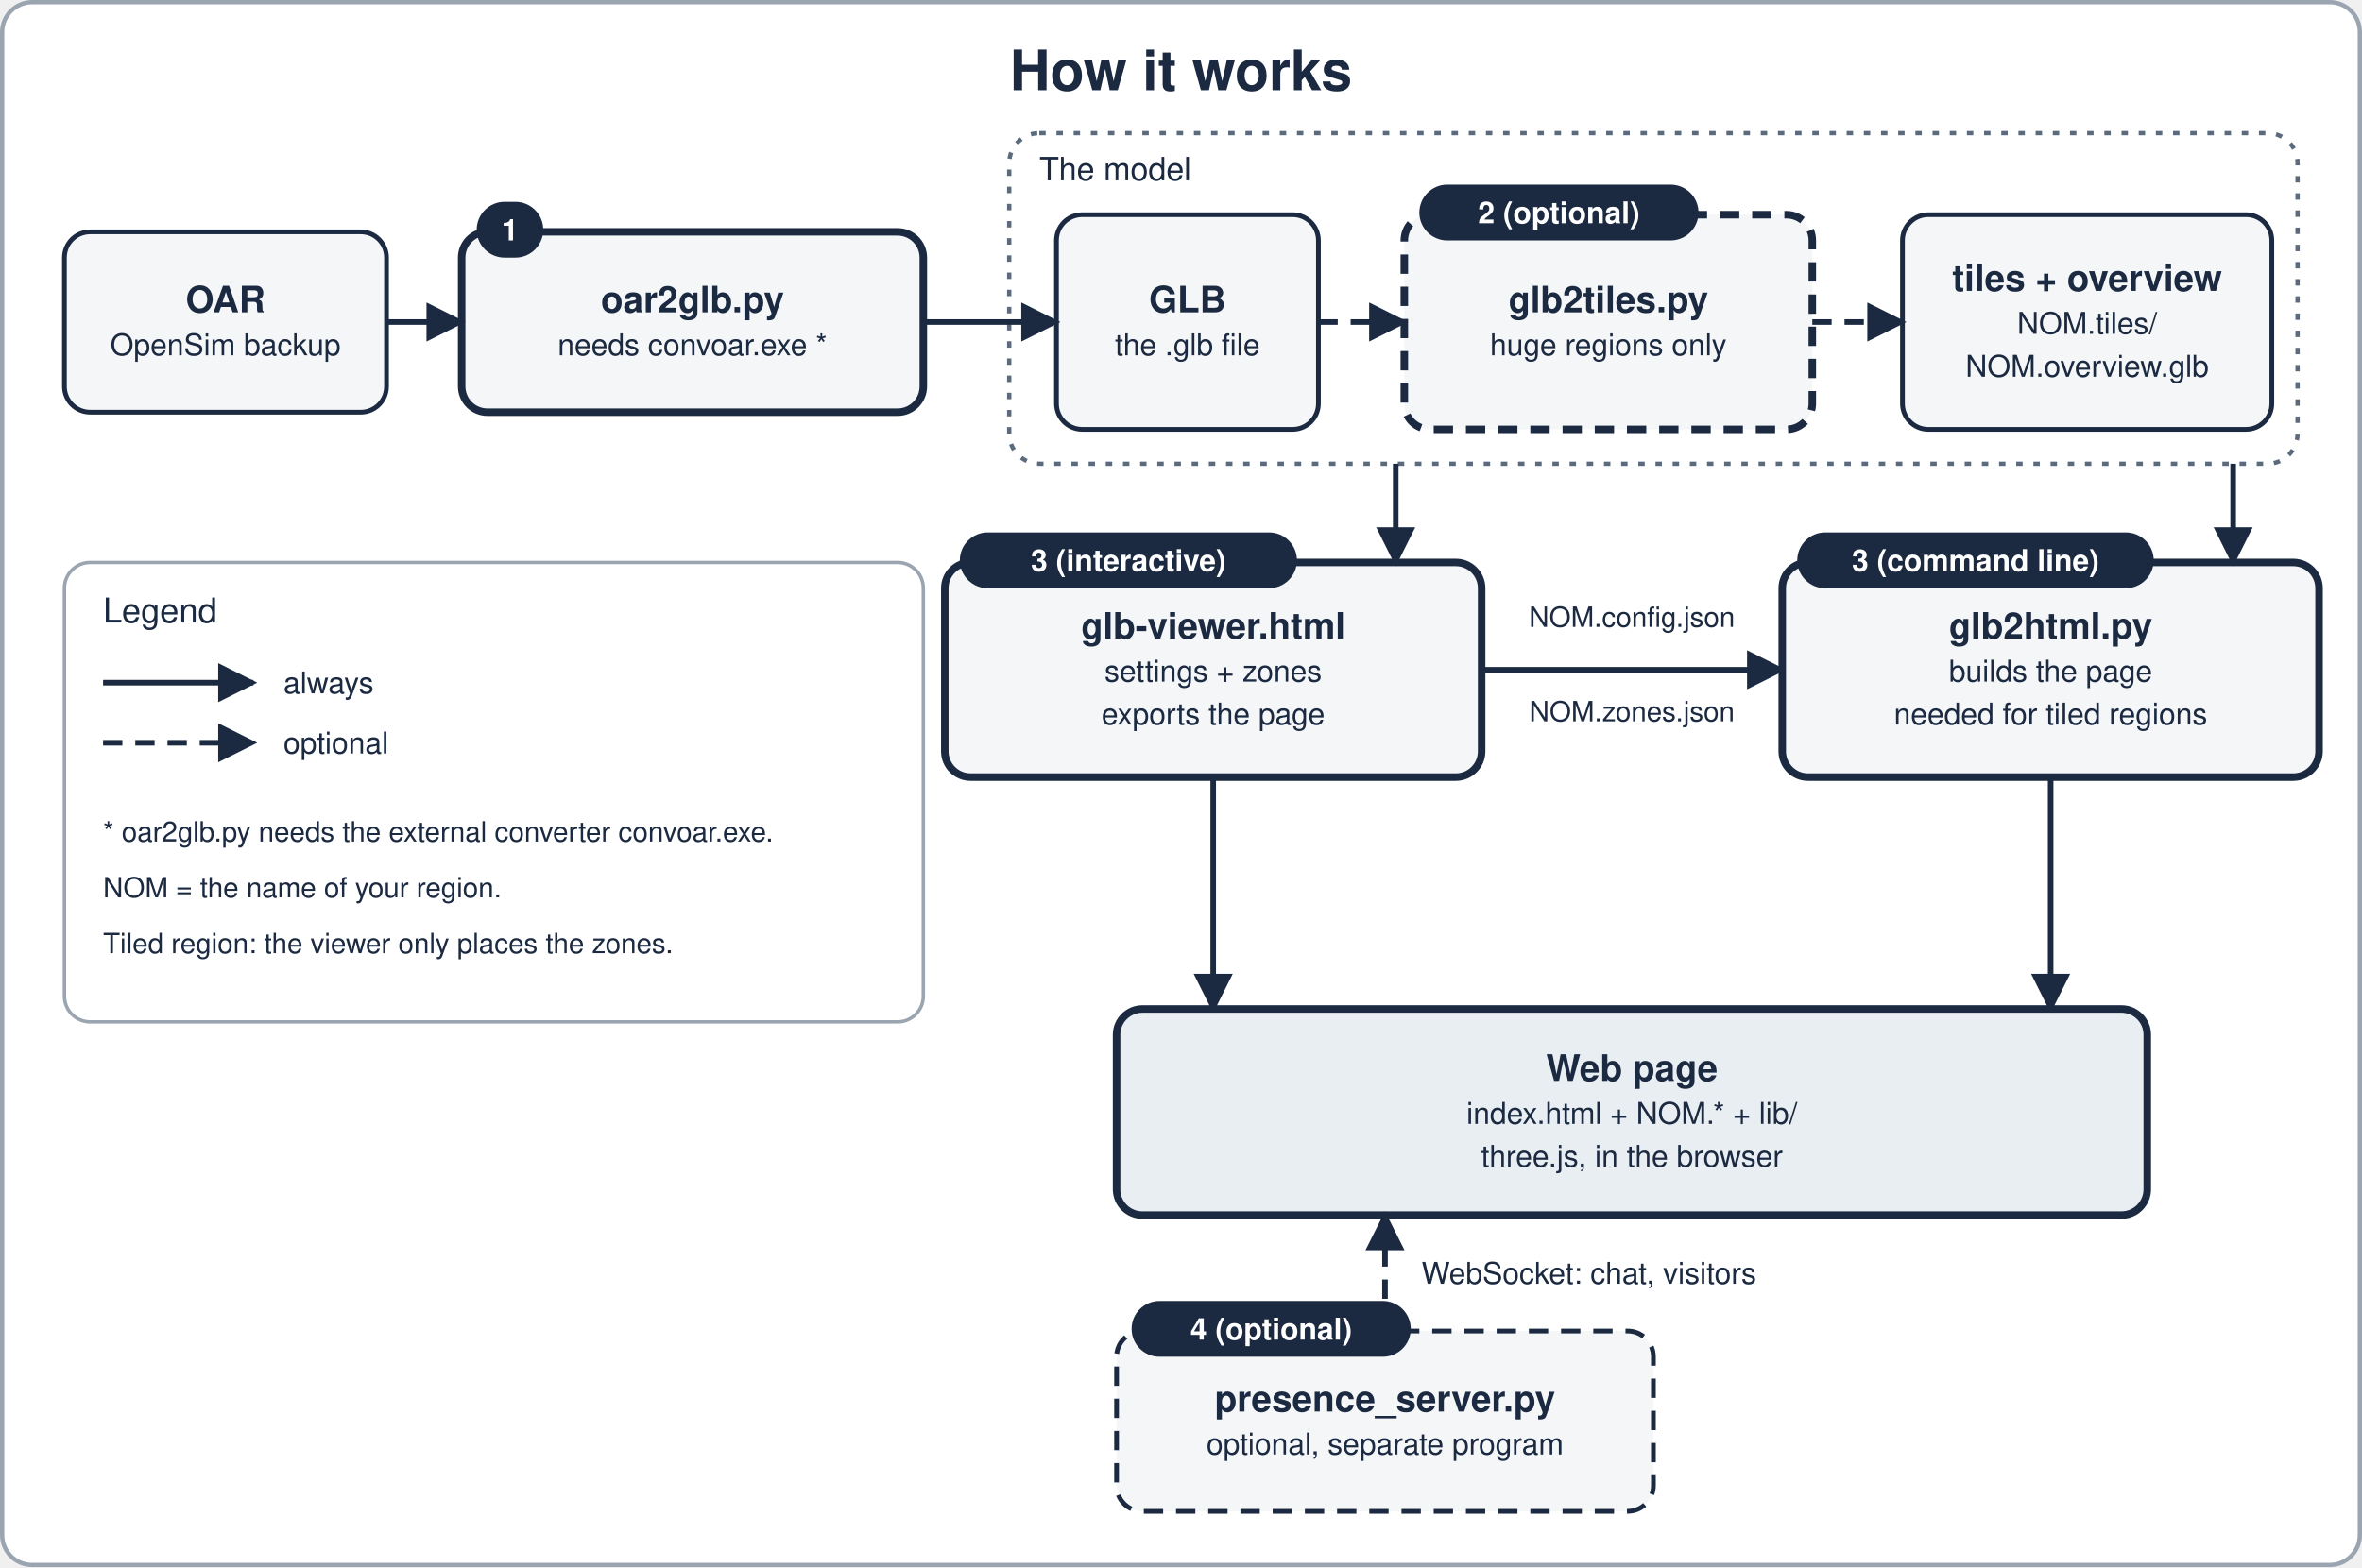
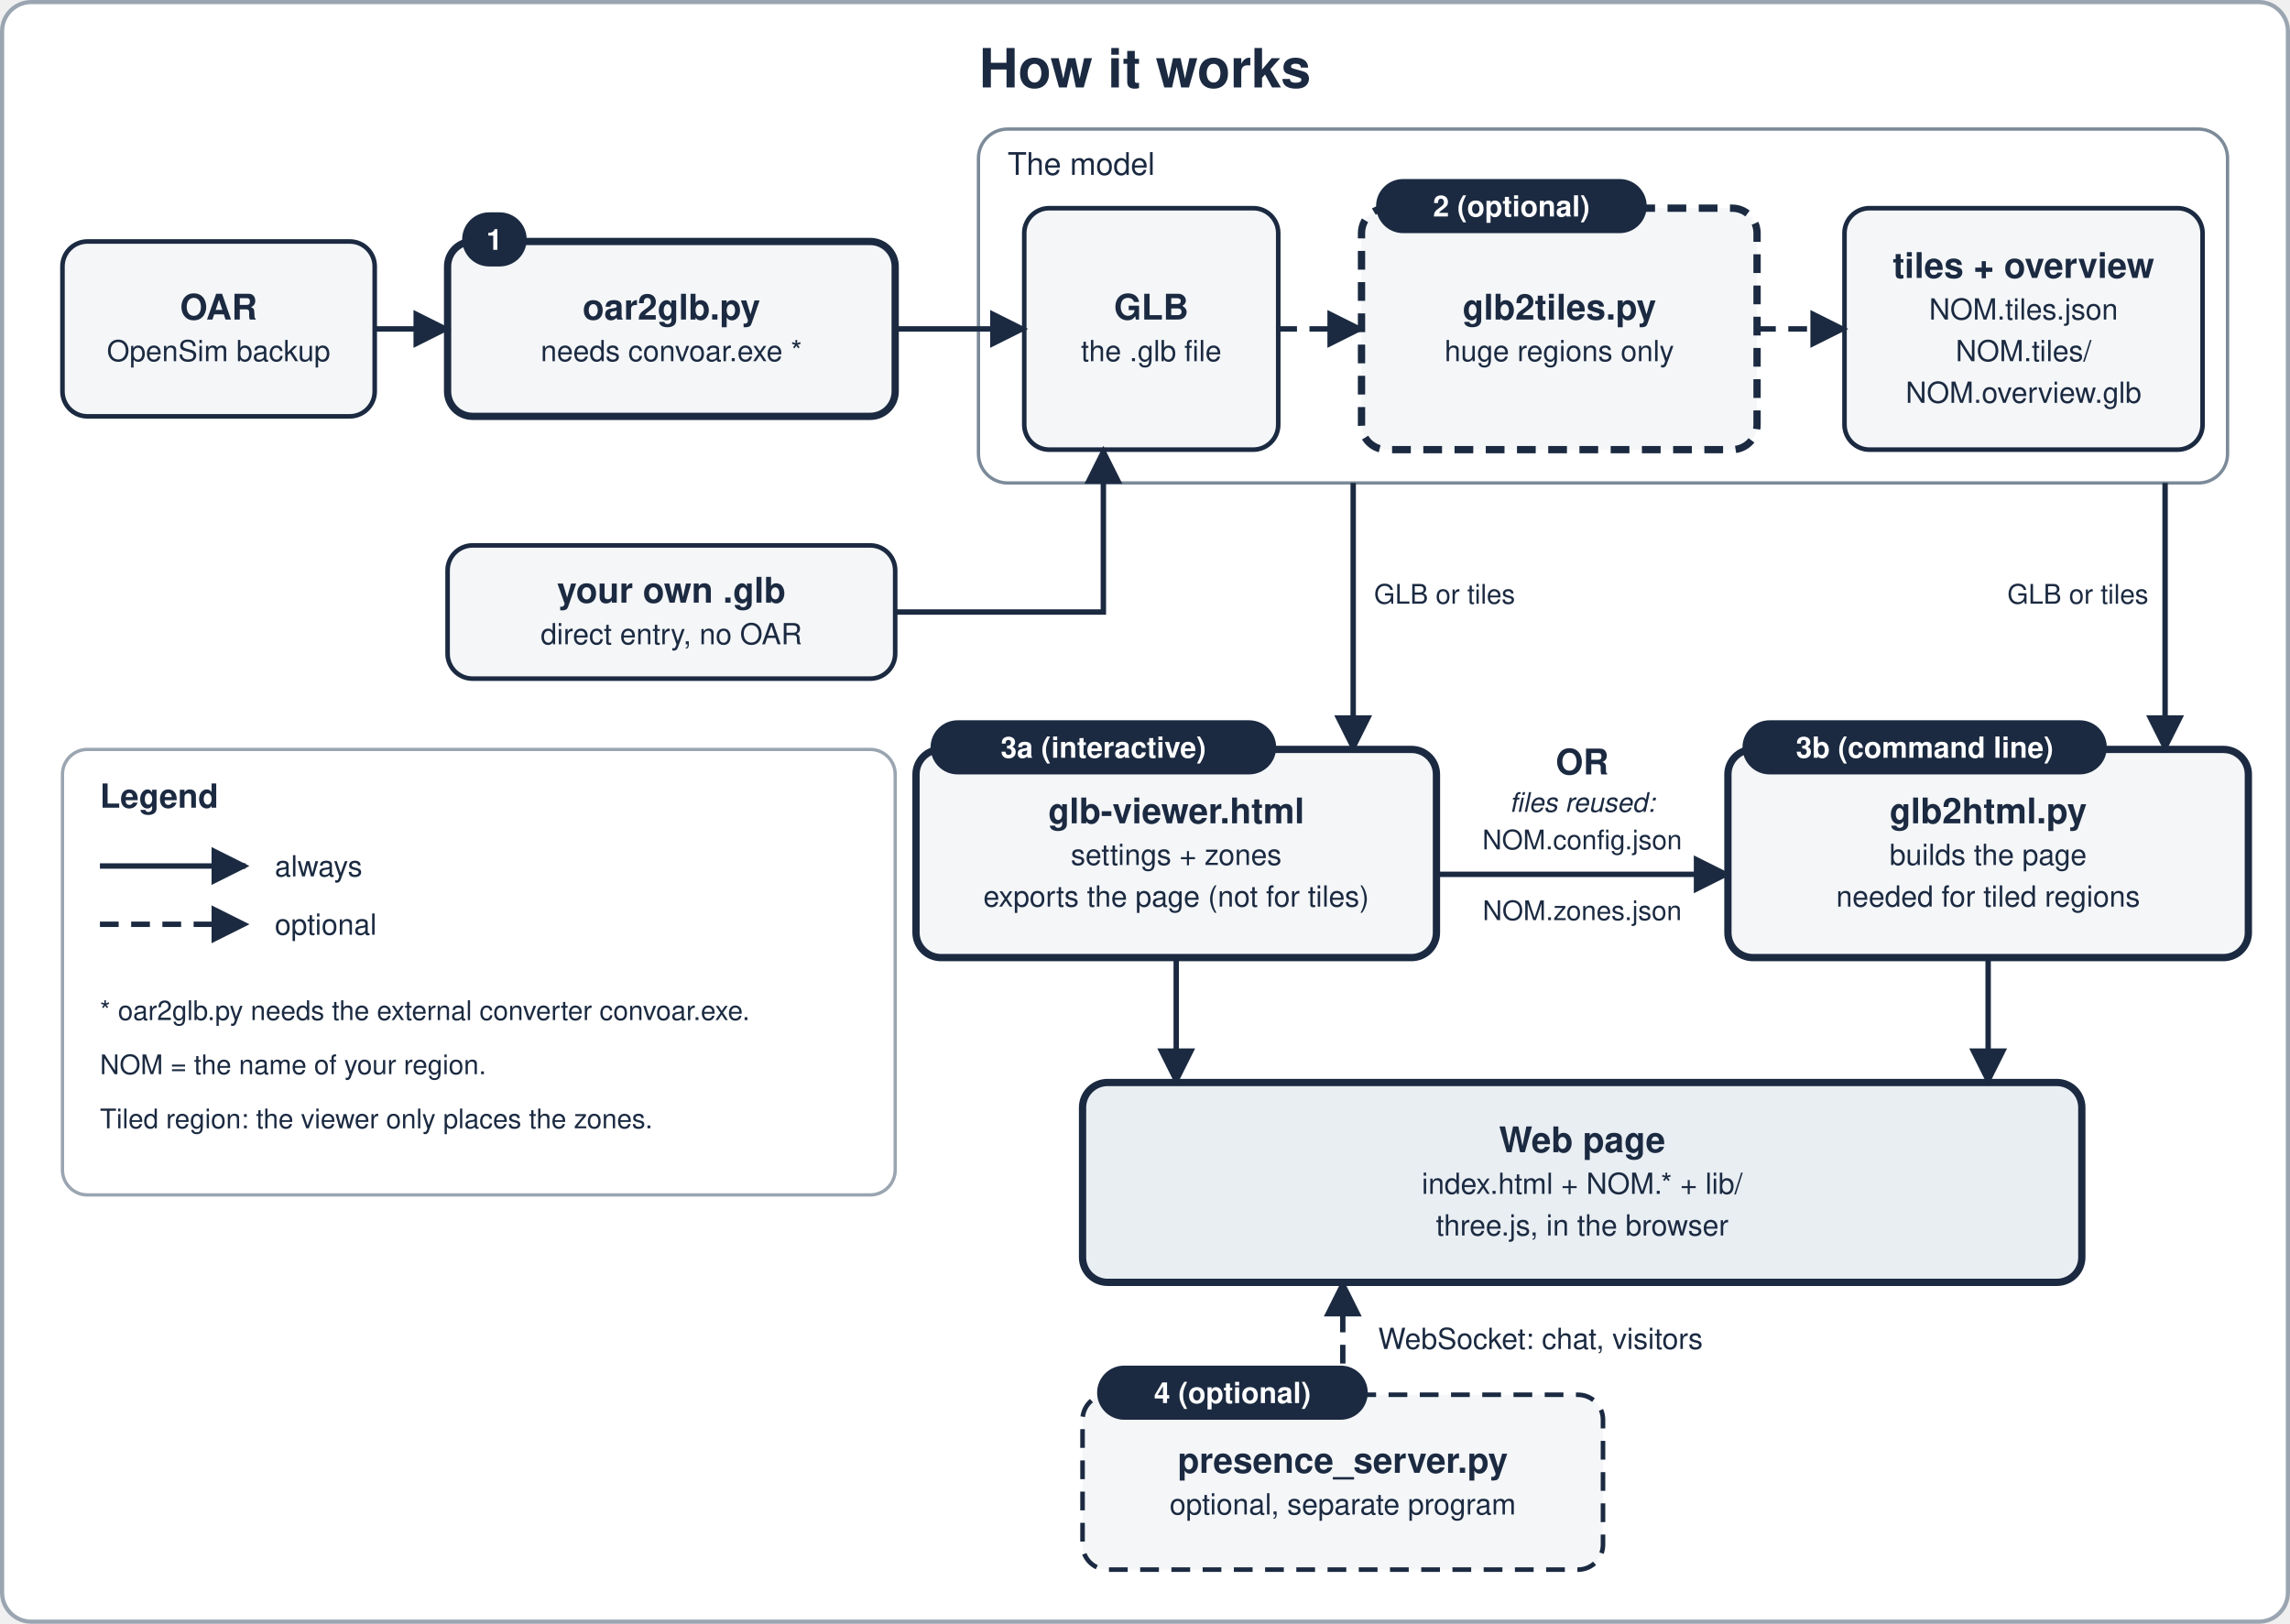
- <svg xmlns="http://www.w3.org/2000/svg" viewBox="0 0 1100 730" width="1100" height="730" role="img" aria-label="OAR to GLB to web page" font-family="Segoe UI, Helvetica, Arial, sans-serif">
+ <svg xmlns="http://www.w3.org/2000/svg" viewBox="0 0 1100 780" width="1100" height="780" role="img" aria-label="OAR to GLB to web page" font-family="Segoe UI, Helvetica, Arial, sans-serif">
  <defs>
    <marker id="a" viewBox="0 0 10 10" refX="9" refY="5" markerWidth="7" markerHeight="7" orient="auto-start-reverse">
      <path d="M0,0 L10,5 L0,10 z" fill="#1b2a41" />
    </marker>
  </defs>
-   <rect x="1" y="1" width="1098" height="728" rx="14" fill="#ffffff" stroke="#9aa5b1" stroke-width="2" />
+   <rect x="1" y="1" width="1098" height="778" rx="14" fill="#ffffff" stroke="#9aa5b1" stroke-width="2" />
  <text x="550.0" y="42" text-anchor="middle" font-size="26" font-weight="700" fill="#1b2a41">How it works</text>
-   <rect x="30" y="108" width="150" height="84" rx="12" fill="#f4f6f8" stroke="#1b2a41" stroke-width="2.2" />
-   <text x="105.0" y="145.5" text-anchor="middle" font-size="17" font-weight="700" fill="#1b2a41">OAR</text>
-   <text x="105.0" y="165.5" text-anchor="middle" font-size="14" font-weight="400" fill="#1b2a41">OpenSim backup</text>
-   <rect x="215" y="108" width="215" height="84" rx="12" fill="#f4f6f8" stroke="#1b2a41" stroke-width="3.5" />
-   <text x="322.5" y="145.5" text-anchor="middle" font-size="17" font-weight="700" fill="#1b2a41">oar2glb.py</text>
-   <text x="322.5" y="165.5" text-anchor="middle" font-size="14" font-weight="400" fill="#1b2a41">needs convoar.exe *</text>
-   <rect x="222" y="94" width="31" height="26" rx="13" fill="#1b2a41" />
-   <text x="237.5" y="112" text-anchor="middle" font-size="14" font-weight="700" fill="#ffffff">1</text>
-   <rect x="470" y="62" width="600" height="154" rx="14" fill="none" stroke="#5b6b7d" stroke-width="2" stroke-dasharray="3 5" />
-   <text x="484" y="84" text-anchor="start" font-size="15" fill="#1b2a41">The model</text>
-   <rect x="492" y="100" width="122" height="100" rx="12" fill="#f4f6f8" stroke="#1b2a41" stroke-width="2.2" />
-   <text x="553.0" y="145.5" text-anchor="middle" font-size="17" font-weight="700" fill="#1b2a41">GLB</text>
-   <text x="553.0" y="165.5" text-anchor="middle" font-size="14" font-weight="400" fill="#1b2a41">the .glb file</text>
-   <rect x="654" y="100" width="190" height="100" rx="12" fill="#f4f6f8" stroke="#1b2a41" stroke-width="3.5" stroke-dasharray="9 6" />
-   <text x="749.0" y="145.5" text-anchor="middle" font-size="17" font-weight="700" fill="#1b2a41">glb2tiles.py</text>
-   <text x="749.0" y="165.5" text-anchor="middle" font-size="14" font-weight="400" fill="#1b2a41">huge regions only</text>
+   <rect x="30" y="116" width="150" height="84" rx="12" fill="#f4f6f8" stroke="#1b2a41" stroke-width="2.2" />
+   <text x="105.0" y="153.5" text-anchor="middle" font-size="17" font-weight="700" fill="#1b2a41">OAR</text>
+   <text x="105.0" y="173.5" text-anchor="middle" font-size="14" font-weight="400" fill="#1b2a41">OpenSim backup</text>
+   <rect x="215" y="116" width="215" height="84" rx="12" fill="#f4f6f8" stroke="#1b2a41" stroke-width="3.5" />
+   <text x="322.5" y="153.5" text-anchor="middle" font-size="17" font-weight="700" fill="#1b2a41">oar2glb.py</text>
+   <text x="322.5" y="173.5" text-anchor="middle" font-size="14" font-weight="400" fill="#1b2a41">needs convoar.exe *</text>
+   <rect x="222" y="102" width="31" height="26" rx="13" fill="#1b2a41" />
+   <text x="237.5" y="120" text-anchor="middle" font-size="14" font-weight="700" fill="#ffffff">1</text>
+   <rect x="470" y="62" width="600" height="170" rx="14" fill="none" stroke="#7c8a99" stroke-width="1.6" />
+   <text x="484" y="84" text-anchor="start" font-size="15" font-weight="400" font-style="normal" fill="#1b2a41">The model</text>
+   <rect x="492" y="100" width="122" height="116" rx="12" fill="#f4f6f8" stroke="#1b2a41" stroke-width="2.2" />
+   <text x="553.0" y="153.5" text-anchor="middle" font-size="17" font-weight="700" fill="#1b2a41">GLB</text>
+   <text x="553.0" y="173.5" text-anchor="middle" font-size="14" font-weight="400" fill="#1b2a41">the .glb file</text>
+   <rect x="654" y="100" width="190" height="116" rx="12" fill="#f4f6f8" stroke="#1b2a41" stroke-width="3.5" stroke-dasharray="9 6" />
+   <text x="749.0" y="153.5" text-anchor="middle" font-size="17" font-weight="700" fill="#1b2a41">glb2tiles.py</text>
+   <text x="749.0" y="173.5" text-anchor="middle" font-size="14" font-weight="400" fill="#1b2a41">huge regions only</text>
  <rect x="661" y="86" width="130" height="26" rx="13" fill="#1b2a41" />
  <text x="726.0" y="104" text-anchor="middle" font-size="14" font-weight="700" fill="#ffffff">2 (optional)</text>
-   <rect x="886" y="100" width="172" height="100" rx="12" fill="#f4f6f8" stroke="#1b2a41" stroke-width="2.2" />
-   <text x="972.0" y="135.5" text-anchor="middle" font-size="17" font-weight="700" fill="#1b2a41">tiles + overview</text>
-   <text x="972.0" y="155.5" text-anchor="middle" font-size="14" font-weight="400" fill="#1b2a41">NOM.tiles/</text>
-   <text x="972.0" y="175.5" text-anchor="middle" font-size="14" font-weight="400" fill="#1b2a41">NOM.overview.glb</text>
-   <polyline points="180,150 215,150" fill="none" stroke="#1b2a41" stroke-width="2.6" marker-end="url(#a)" />
-   <polyline points="430,150 492,150" fill="none" stroke="#1b2a41" stroke-width="2.6" marker-end="url(#a)" />
-   <polyline points="614,150 654,150" fill="none" stroke="#1b2a41" stroke-width="2.6" stroke-dasharray="9 6" marker-end="url(#a)" />
-   <polyline points="844,150 886,150" fill="none" stroke="#1b2a41" stroke-width="2.6" stroke-dasharray="9 6" marker-end="url(#a)" />
-   <rect x="440" y="262" width="250" height="100" rx="12" fill="#f4f6f8" stroke="#1b2a41" stroke-width="3.5" />
-   <text x="565.0" y="297.5" text-anchor="middle" font-size="17" font-weight="700" fill="#1b2a41">glb-viewer.html</text>
-   <text x="565.0" y="317.5" text-anchor="middle" font-size="14" font-weight="400" fill="#1b2a41">settings + zones</text>
-   <text x="565.0" y="337.5" text-anchor="middle" font-size="14" font-weight="400" fill="#1b2a41">exports the page</text>
-   <rect x="447" y="248" width="157" height="26" rx="13" fill="#1b2a41" />
-   <text x="525.5" y="266" text-anchor="middle" font-size="14" font-weight="700" fill="#ffffff">3 (interactive)</text>
-   <rect x="830" y="262" width="250" height="100" rx="12" fill="#f4f6f8" stroke="#1b2a41" stroke-width="3.5" />
-   <text x="955.0" y="297.5" text-anchor="middle" font-size="17" font-weight="700" fill="#1b2a41">glb2html.py</text>
-   <text x="955.0" y="317.5" text-anchor="middle" font-size="14" font-weight="400" fill="#1b2a41">builds the page</text>
-   <text x="955.0" y="337.5" text-anchor="middle" font-size="14" font-weight="400" fill="#1b2a41">needed for tiled regions</text>
-   <rect x="837" y="248" width="166" height="26" rx="13" fill="#1b2a41" />
-   <text x="920.0" y="266" text-anchor="middle" font-size="14" font-weight="700" fill="#ffffff">3 (command line)</text>
-   <polyline points="650,216 650,262" fill="none" stroke="#1b2a41" stroke-width="2.6" marker-end="url(#a)" />
-   <polyline points="1040,216 1040,262" fill="none" stroke="#1b2a41" stroke-width="2.6" marker-end="url(#a)" />
-   <polyline points="690,312 830,312" fill="none" stroke="#1b2a41" stroke-width="2.6" marker-end="url(#a)" />
-   <text x="760" y="292" text-anchor="middle" font-size="13" fill="#1b2a41">NOM.config.json</text>
-   <text x="760" y="336" text-anchor="middle" font-size="13" fill="#1b2a41">NOM.zones.json</text>
-   <rect x="520" y="470" width="480" height="96" rx="12" fill="#e9eef3" stroke="#1b2a41" stroke-width="3.5" />
-   <text x="760.0" y="503.5" text-anchor="middle" font-size="17" font-weight="700" fill="#1b2a41">Web page</text>
-   <text x="760.0" y="523.5" text-anchor="middle" font-size="14" font-weight="400" fill="#1b2a41">index.html + NOM.* + lib/</text>
-   <text x="760.0" y="543.5" text-anchor="middle" font-size="14" font-weight="400" fill="#1b2a41">three.js, in the browser</text>
-   <polyline points="565,362 565,470" fill="none" stroke="#1b2a41" stroke-width="2.6" marker-end="url(#a)" />
-   <polyline points="955,362 955,470" fill="none" stroke="#1b2a41" stroke-width="2.6" marker-end="url(#a)" />
-   <rect x="520" y="620" width="250" height="84" rx="12" fill="#f4f6f8" stroke="#1b2a41" stroke-width="2.2" stroke-dasharray="9 6" />
-   <text x="645.0" y="657.5" text-anchor="middle" font-size="17" font-weight="700" fill="#1b2a41">presence_server.py</text>
-   <text x="645.0" y="677.5" text-anchor="middle" font-size="14" font-weight="400" fill="#1b2a41">optional, separate program</text>
-   <rect x="527" y="606" width="130" height="26" rx="13" fill="#1b2a41" />
-   <text x="592.0" y="624" text-anchor="middle" font-size="14" font-weight="700" fill="#ffffff">4 (optional)</text>
-   <polyline points="645,620 645,566" fill="none" stroke="#1b2a41" stroke-width="2.6" stroke-dasharray="9 6" marker-end="url(#a)" />
-   <text x="662" y="598" text-anchor="start" font-size="14" fill="#1b2a41">WebSocket: chat, visitors</text>
-   <rect x="30" y="262" width="400" height="214" rx="12" fill="#ffffff" stroke="#9aa5b1" stroke-width="1.6" />
-   <text x="48" y="290" text-anchor="start" font-size="16" fill="#1b2a41">Legend</text>
-   <text x="48" y="290" font-size="16" font-weight="700" fill="#1b2a41" opacity="0">.</text>
-   <line x1="48" y1="318" x2="118" y2="318" stroke="#1b2a41" stroke-width="2.6" marker-end="url(#a)" />
-   <text x="132" y="323" text-anchor="start" font-size="14" fill="#1b2a41">always</text>
-   <line x1="48" y1="346" x2="118" y2="346" stroke="#1b2a41" stroke-width="2.6" stroke-dasharray="9 6" marker-end="url(#a)" />
-   <text x="132" y="351" text-anchor="start" font-size="14" fill="#1b2a41">optional</text>
-   <text x="48" y="392" text-anchor="start" font-size="13" fill="#1b2a41">* oar2glb.py needs the external converter convoar.exe.</text>
-   <text x="48" y="418" text-anchor="start" font-size="13" fill="#1b2a41">NOM = the name of your region.</text>
-   <text x="48" y="444" text-anchor="start" font-size="13" fill="#1b2a41">Tiled region: the viewer only places the zones.</text>
+   <rect x="886" y="100" width="172" height="116" rx="12" fill="#f4f6f8" stroke="#1b2a41" stroke-width="2.2" />
+   <text x="972.0" y="133.5" text-anchor="middle" font-size="17" font-weight="700" fill="#1b2a41">tiles + overview</text>
+   <text x="972.0" y="153.5" text-anchor="middle" font-size="14" font-weight="400" fill="#1b2a41">NOM.tiles.json</text>
+   <text x="972.0" y="173.5" text-anchor="middle" font-size="14" font-weight="400" fill="#1b2a41">NOM.tiles/</text>
+   <text x="972.0" y="193.5" text-anchor="middle" font-size="14" font-weight="400" fill="#1b2a41">NOM.overview.glb</text>
+   <polyline points="180,158 215,158" fill="none" stroke="#1b2a41" stroke-width="2.6" marker-end="url(#a)" />
+   <polyline points="430,158 492,158" fill="none" stroke="#1b2a41" stroke-width="2.6" marker-end="url(#a)" />
+   <polyline points="614,158 654,158" fill="none" stroke="#1b2a41" stroke-width="2.6" stroke-dasharray="9 6" marker-end="url(#a)" />
+   <polyline points="844,158 886,158" fill="none" stroke="#1b2a41" stroke-width="2.6" stroke-dasharray="9 6" marker-end="url(#a)" />
+   <rect x="215" y="262" width="215" height="64" rx="12" fill="#f4f6f8" stroke="#1b2a41" stroke-width="2.2" />
+   <text x="322.5" y="289.5" text-anchor="middle" font-size="17" font-weight="700" fill="#1b2a41">your own .glb</text>
+   <text x="322.5" y="309.5" text-anchor="middle" font-size="14" font-weight="400" fill="#1b2a41">direct entry, no OAR</text>
+   <polyline points="430,294 530,294 530,216" fill="none" stroke="#1b2a41" stroke-width="2.6" marker-end="url(#a)" />
+   <rect x="440" y="360" width="250" height="100" rx="12" fill="#f4f6f8" stroke="#1b2a41" stroke-width="3.5" />
+   <text x="565.0" y="395.5" text-anchor="middle" font-size="17" font-weight="700" fill="#1b2a41">glb-viewer.html</text>
+   <text x="565.0" y="415.5" text-anchor="middle" font-size="14" font-weight="400" fill="#1b2a41">settings + zones</text>
+   <text x="565.0" y="435.5" text-anchor="middle" font-size="14" font-weight="400" fill="#1b2a41">exports the page (not for tiles)</text>
+   <rect x="447" y="346" width="166" height="26" rx="13" fill="#1b2a41" />
+   <text x="530.0" y="364" text-anchor="middle" font-size="14" font-weight="700" fill="#ffffff">3a (interactive)</text>
+   <rect x="830" y="360" width="250" height="100" rx="12" fill="#f4f6f8" stroke="#1b2a41" stroke-width="3.5" />
+   <text x="955.0" y="395.5" text-anchor="middle" font-size="17" font-weight="700" fill="#1b2a41">glb2html.py</text>
+   <text x="955.0" y="415.5" text-anchor="middle" font-size="14" font-weight="400" fill="#1b2a41">builds the page</text>
+   <text x="955.0" y="435.5" text-anchor="middle" font-size="14" font-weight="400" fill="#1b2a41">needed for tiled regions</text>
+   <rect x="837" y="346" width="175" height="26" rx="13" fill="#1b2a41" />
+   <text x="924.5" y="364" text-anchor="middle" font-size="14" font-weight="700" fill="#ffffff">3b (command line)</text>
+   <polyline points="650,232 650,360" fill="none" stroke="#1b2a41" stroke-width="2.6" marker-end="url(#a)" />
+   <polyline points="1040,232 1040,360" fill="none" stroke="#1b2a41" stroke-width="2.6" marker-end="url(#a)" />
+   <text x="660" y="290" text-anchor="start" font-size="13" font-weight="400" font-style="normal" fill="#1b2a41">GLB or tiles</text>
+   <text x="1032" y="290" text-anchor="end" font-size="13" font-weight="400" font-style="normal" fill="#1b2a41">GLB or tiles</text>
+   <polyline points="690,420 830,420" fill="none" stroke="#1b2a41" stroke-width="2.6" marker-end="url(#a)" />
+   <text x="760" y="372" text-anchor="middle" font-size="17" font-weight="700" font-style="normal" fill="#1b2a41">OR</text>
+   <text x="760" y="390" text-anchor="middle" font-size="13" font-weight="400" font-style="italic" fill="#1b2a41">files reused:</text>
+   <text x="760" y="408" text-anchor="middle" font-size="13" font-weight="400" font-style="normal" fill="#1b2a41">NOM.config.json</text>
+   <text x="760" y="442" text-anchor="middle" font-size="13" font-weight="400" font-style="normal" fill="#1b2a41">NOM.zones.json</text>
+   <rect x="520" y="520" width="480" height="96" rx="12" fill="#e9eef3" stroke="#1b2a41" stroke-width="3.5" />
+   <text x="760.0" y="553.5" text-anchor="middle" font-size="17" font-weight="700" fill="#1b2a41">Web page</text>
+   <text x="760.0" y="573.5" text-anchor="middle" font-size="14" font-weight="400" fill="#1b2a41">index.html + NOM.* + lib/</text>
+   <text x="760.0" y="593.5" text-anchor="middle" font-size="14" font-weight="400" fill="#1b2a41">three.js, in the browser</text>
+   <polyline points="565,460 565,520" fill="none" stroke="#1b2a41" stroke-width="2.6" marker-end="url(#a)" />
+   <polyline points="955,460 955,520" fill="none" stroke="#1b2a41" stroke-width="2.6" marker-end="url(#a)" />
+   <rect x="520" y="670" width="250" height="84" rx="12" fill="#f4f6f8" stroke="#1b2a41" stroke-width="2.2" stroke-dasharray="9 6" />
+   <text x="645.0" y="707.5" text-anchor="middle" font-size="17" font-weight="700" fill="#1b2a41">presence_server.py</text>
+   <text x="645.0" y="727.5" text-anchor="middle" font-size="14" font-weight="400" fill="#1b2a41">optional, separate program</text>
+   <rect x="527" y="656" width="130" height="26" rx="13" fill="#1b2a41" />
+   <text x="592.0" y="674" text-anchor="middle" font-size="14" font-weight="700" fill="#ffffff">4 (optional)</text>
+   <polyline points="645,670 645,616" fill="none" stroke="#1b2a41" stroke-width="2.6" stroke-dasharray="9 6" marker-end="url(#a)" />
+   <text x="662" y="648" text-anchor="start" font-size="14" font-weight="400" font-style="normal" fill="#1b2a41">WebSocket: chat, visitors</text>
+   <rect x="30" y="360" width="400" height="214" rx="12" fill="#ffffff" stroke="#9aa5b1" stroke-width="1.6" />
+   <text x="48" y="388" text-anchor="start" font-size="16" font-weight="700" font-style="normal" fill="#1b2a41">Legend</text>
+   <line x1="48" y1="416" x2="118" y2="416" stroke="#1b2a41" stroke-width="2.6" marker-end="url(#a)" />
+   <text x="132" y="421" text-anchor="start" font-size="14" font-weight="400" font-style="normal" fill="#1b2a41">always</text>
+   <line x1="48" y1="444" x2="118" y2="444" stroke="#1b2a41" stroke-width="2.6" stroke-dasharray="9 6" marker-end="url(#a)" />
+   <text x="132" y="449" text-anchor="start" font-size="14" font-weight="400" font-style="normal" fill="#1b2a41">optional</text>
+   <text x="48" y="490" text-anchor="start" font-size="13" font-weight="400" font-style="normal" fill="#1b2a41">* oar2glb.py needs the external converter convoar.exe.</text>
+   <text x="48" y="516" text-anchor="start" font-size="13" font-weight="400" font-style="normal" fill="#1b2a41">NOM = the name of your region.</text>
+   <text x="48" y="542" text-anchor="start" font-size="13" font-weight="400" font-style="normal" fill="#1b2a41">Tiled region: the viewer only places the zones.</text>
</svg>
